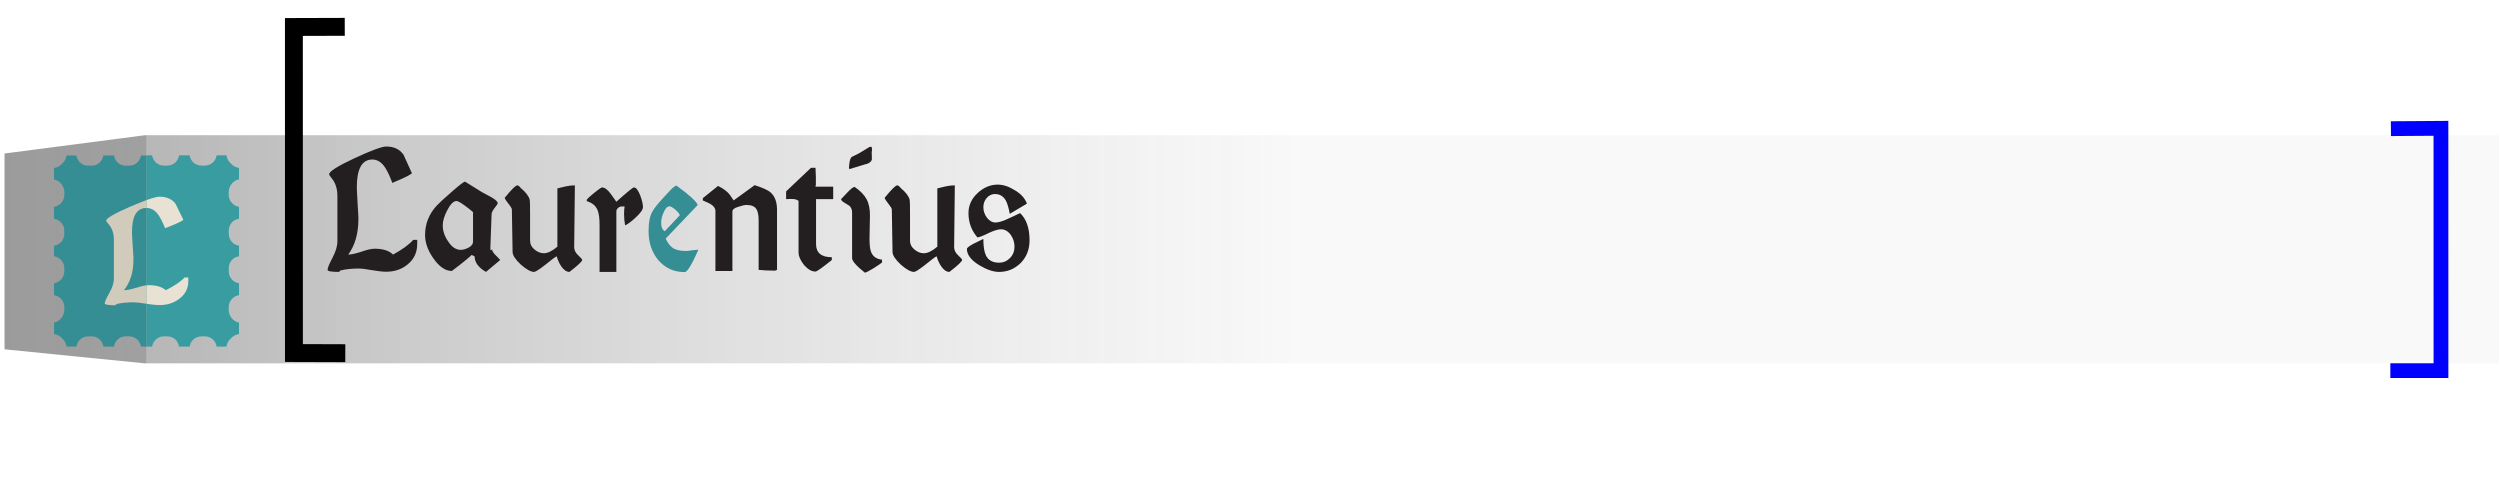
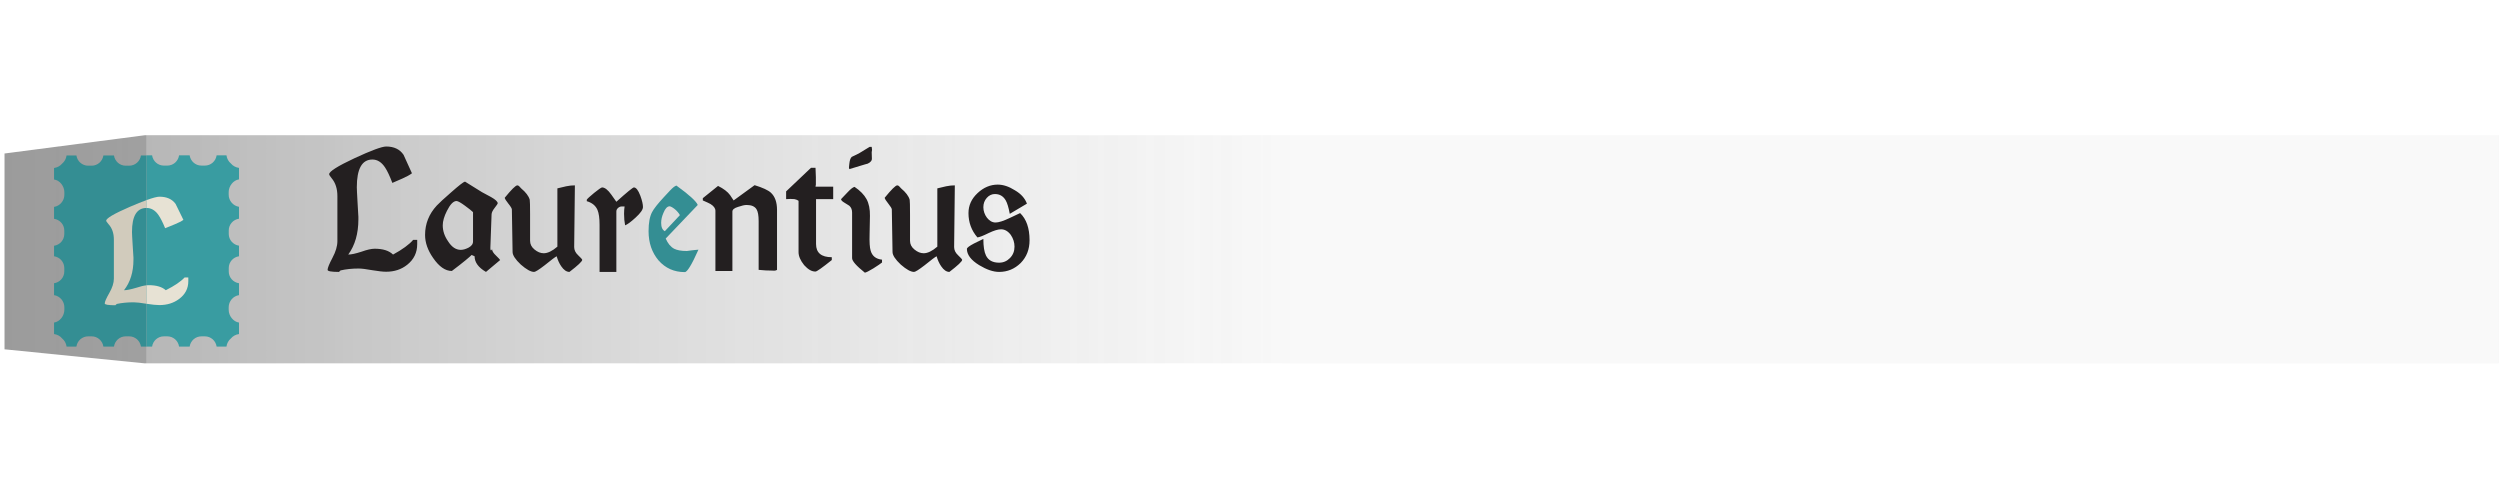
<svg xmlns="http://www.w3.org/2000/svg" xmlns:ns1="http://www.openswatchbook.org/uri/2009/osb" xmlns:xlink="http://www.w3.org/1999/xlink" width="1000" height="200" viewBox="0 0 850 833.333" id="svg2" version="1.1">
  <defs id="defs4">
    <linearGradient id="linearGradient4181">
      <stop style="stop-color:#5a5a5a;stop-opacity:1" offset="0" id="stop4183" />
      <stop style="stop-color:#0000ff;stop-opacity:0;" offset="1" id="stop4185" />
    </linearGradient>
    <linearGradient id="linearGradient4178">
      <stop style="stop-color:#5a5a5a;stop-opacity:1" offset="0" id="stop4180" />
      <stop id="stop4189" offset="0.108" style="stop-color:#5a5a5a;stop-opacity:0.953" />
      <stop id="stop4194" offset="0.109" style="stop-color:#828282;stop-opacity:0.953" />
      <stop style="stop-color:#e8e8e8;stop-opacity:0.482" offset="1" id="stop4196" />
    </linearGradient>
    <linearGradient id="linearGradient4299" ns1:paint="solid">
      <stop style="stop-color:#c38300;stop-opacity:1;" offset="0" id="stop4301" />
    </linearGradient>
    <marker orient="auto" refY="0" refX="0" id="Arrow1Lstart" style="overflow:visible">
      <path id="path4178" d="M 0,0 5,-5 -12.5,0 5,5 0,0 Z" style="fill:#000000;fill-opacity:1;fill-rule:evenodd;stroke:#000000;stroke-width:1pt;stroke-opacity:1" transform="matrix(0.8,0,0,0.8,10,0)" />
    </marker>
    <filter style="color-interpolation-filters:sRGB" id="filter3209">
      <feGaussianBlur stdDeviation="4" result="result8" id="feGaussianBlur3211" />
      <feOffset dx="4" dy="4" result="result11" id="feOffset3213" />
      <feComposite result="result6" in="SourceGraphic" operator="in" in2="result11" id="feComposite3215" />
      <feFlood result="result10" in="result6" flood-opacity="1" flood-color="rgb(0,0,0)" id="feFlood3217" />
      <feBlend mode="normal" in="result6" in2="result10" id="feBlend3219" />
      <feComposite result="result2" operator="in" in2="SourceGraphic" id="feComposite3221" />
    </filter>
    <filter style="color-interpolation-filters:sRGB" id="filter8612">
      <feFlood flood-opacity="0.301" flood-color="rgb(0,0,0)" result="flood" id="feFlood8614" />
      <feComposite in="flood" in2="SourceGraphic" operator="in" result="composite1" id="feComposite8616" />
      <feGaussianBlur stdDeviation="2" result="blur" id="feGaussianBlur8618" />
      <feOffset dx="5.4" dy="-0.4" result="offset" id="feOffset8620" />
      <feComposite in="SourceGraphic" in2="offset" operator="over" result="composite2" id="feComposite8622" />
    </filter>
    <clipPath clipPathUnits="userSpaceOnUse" id="clipPath4503">
      <path d="m 300,300 4499.41,0 0,3181.4 -4499.41,0 z" id="path4501" />
    </clipPath>
    <linearGradient xlink:href="#linearGradient4178" id="linearGradient4184" x1="-1647.815" y1="-217.88" x2="500.455" y2="-217.88" gradientUnits="userSpaceOnUse" />
    <linearGradient xlink:href="#linearGradient4181" id="linearGradient4187" x1="-1647.815" y1="-217.88" x2="2506.581" y2="-217.88" gradientUnits="userSpaceOnUse" />
  </defs>
  <g id="layer1" transform="translate(0,633.3333)">
    <path style="opacity:0.602;fill:url(#linearGradient4184);fill-opacity:1;stroke:url(#linearGradient4187);stroke-width:0;stroke-miterlimit:4.1;stroke-dasharray:none;stroke-opacity:0" d="m -1650.792,-377.519 234.474,-30.515 3922.899,0 0,380.307 -3923.425,0 -233.948,-23.412 z" id="rect4136" />
-     <path style="fill:none;fill-opacity:1;fill-rule:evenodd;stroke:#0000ff;stroke-width:24.651;stroke-linecap:butt;stroke-linejoin:miter;stroke-miterlimit:4.1;stroke-dasharray:none;stroke-dashoffset:0;stroke-opacity:1" d="m 2325.56,-15.605 84.401,-2.22e-4 -0.065,-403.866 -83.398,0.585" id="path4162" />
-     <path style="fill:none;fill-opacity:1;fill-rule:evenodd;stroke:#000000;stroke-width:29.823;stroke-linecap:butt;stroke-linejoin:miter;stroke-miterlimit:4.1;stroke-dasharray:none;stroke-dashoffset:0;stroke-opacity:1" d="m -1082.858,-44.689 -85.598,-0.281 -0.05,-543.391 84.764,-0.254" id="path4162-9" />
    <g id="g4495" transform="matrix(0.5972469,0,0,-0.5972468,-2781.707,1085.063)">
      <g id="g4497">
        <g id="g4499" clip-path="url(#clipPath4503)">
          <path d="m 2519.068,2012.67 0,7.19 c 0,16.78 12.65,31.37 28.79,33.71 l 0,33.22 c -16.14,2.34 -28.6,16.08 -28.6,32.88 l 0,9.53 c 0,16.79 12.46,30.53 28.6,32.86 l 0,14.78 0,14.79 c -16.14,2.33 -28.6,16.07 -28.6,32.86 l 0,9.53 c 0,16.79 12.46,30.54 28.6,32.88 l 0,33.22 c -16.14,2.33 -28.79,16.93 -28.79,33.71 l 0,7.19 c 0,16.79 12.65,33.27 28.79,35.6 l 0,32.08 c -8.99,1.09 -17.25,5.76 -22.64,12.33 -6.57,5.38 -11.23,13.64 -12.33,22.63 l -27.45,0 c -2.32,-16.13 -16.08,-28.59 -32.86,-28.59 l -9.54,0 c -16.78,0 -30.54,12.46 -32.87,28.59 l -29.54,0 c -2.33,-16.13 -16.09,-28.59 -32.87,-28.59 l -9.53,0 c -16.79,0 -30.54,12.46 -32.88,28.59 l -15.55,0 0,-65.86 0,-10.38 0,-190.58 0,-190.58 0,-10.38 0,-65.85 15.55,0 c 2.34,16.13 16.09,28.58 32.88,28.58 l 9.53,0 c 16.78,0 30.54,-12.45 32.87,-28.58 l 29.54,0 c 2.33,16.13 16.09,28.58 32.87,28.58 l 9.54,0 c 16.78,0 30.54,-12.45 32.86,-28.58 l 27.45,0 c 1.1,8.99 5.76,17.24 12.33,22.63 5.39,6.56 13.65,11.23 22.64,12.33 l 0,32.07 c -16.14,2.34 -28.79,18.82 -28.79,35.61" style="fill:#399ca1;fill-opacity:1;fill-rule:nonzero;stroke:none" id="path4505" />
          <path d="m 2289.798,1910.03 0,533.35 -15.56,0 c -2.34,-16.13 -16.09,-28.58 -32.88,-28.58 l -9.53,0 c -16.78,0 -30.53,12.45 -32.87,28.58 l -29.54,0 c -2.33,-16.13 -16.08,-28.58 -32.86,-28.58 l -9.55,0 c -16.78,0 -30.53,12.45 -32.86,28.58 l -27.45,0 c -1.1,-8.99 -5.76,-17.24 -12.33,-22.63 -5.39,-6.57 -13.64,-11.23 -22.63,-12.33 l 0,-32.08 c 16.13,-2.33 28.78,-18.8 28.78,-35.59 l 0,-7.2 c 0,-16.78 -12.65,-31.38 -28.78,-33.71 l 0,-33.22 c 16.13,-2.34 28.59,-16.08 28.59,-32.88 l 0,-9.53 c 0,-16.79 -12.46,-30.53 -28.59,-32.86 l 0,-14.51 0,-0.28 0,-14.5 c 16.13,-2.33 28.59,-16.07 28.59,-32.86 l 0,-9.53 c 0,-16.8 -12.46,-30.54 -28.59,-32.88 l 0,-33.22 c 16.13,-2.34 28.78,-16.93 28.78,-33.71 l 0,-7.19 c 0,-16.79 -12.65,-33.27 -28.78,-35.61 l 0,-32.07 c 8.99,-1.1 17.24,-5.77 22.63,-12.33 6.57,-5.39 11.23,-13.64 12.33,-22.63 l 27.45,0 c 2.33,16.13 16.08,28.58 32.86,28.58 l 9.55,0 c 16.78,0 30.53,-12.45 32.86,-28.58 l 29.54,0 c 2.34,16.13 16.09,28.58 32.87,28.58 l 9.53,0 c 16.79,0 30.54,-12.45 32.88,-28.58 l 15.56,0" style="fill:#348e93;fill-opacity:1;fill-rule:nonzero;stroke:none" id="path4507" />
          <path d="m 4037.537,2122.063 -20.028,0.525 -19.526,1.575 0,136.32 c 0,15.427 -1.95,26.309 -5.864,32.627 -4.889,8.058 -14.165,12.096 -27.841,12.096 -5.544,0 -13.357,-1.756 -23.44,-5.268 -10.738,-3.151 -16.114,-7.55 -16.114,-13.146 l 0,-165.78 -47.382,0 0,167.88 c 0,7.008 -4.569,13.327 -13.677,18.956 -1.63,1.05 -4.219,2.363 -7.813,3.939 -3.579,1.576 -8.133,3.594 -13.662,6.056 l 0,6.319 42.478,34.203 c 15.626,-7.73 26.866,-16.314 33.705,-25.784 l 9.763,-14.738 58.607,42.623 c 22.785,-7.024 37.924,-14.049 45.432,-21.041 11.392,-10.537 17.089,-26.506 17.089,-47.891 l 0,-167.372 c -3.259,-2.101 -7.158,-2.807 -11.727,-2.101 z m 120.626,199.457 0,-125.241 c 0,-24.585 14.652,-36.845 43.955,-36.845 l 0,-7.894 c -26.699,-21.418 -41.838,-32.102 -45.417,-32.102 -10.098,-0.345 -20.683,5.597 -31.756,17.889 -10.418,12.966 -15.611,25.078 -15.611,36.32 l 0,143.147 c -2.62,2.101 -6.366,3.676 -11.24,4.727 l -11.24,0.525 -12.2,-0.525 0,21.582 69.344,65.78 12.702,0 0.975,-26.309 0,-20.532 c -0.32,-1.756 -0.564,-3.069 -0.731,-3.939 -0.168,-0.886 -0.244,-1.51 -0.244,-1.838 l 49.316,0 0,-34.745 z m 155.305,131.051 0.487,-16.839 c 0.64,-6.319 -3.259,-11.406 -11.727,-15.263 -1.295,-0.361 -3.579,-0.985 -6.838,-1.838 -3.259,-0.886 -7.646,-2.216 -13.19,-3.955 l -31.253,-9.47 -0.975,4.727 0.975,9.486 c 0.975,10.159 3.259,16.839 6.838,19.99 l 19.541,9.47 30.278,18.431 5.864,0 0.975,-8.419 c 0,-0.722 -0.335,-2.823 -0.975,-6.319 z m 4.874,-324.19 c -12.047,-7.369 -20.013,-11.406 -23.927,-12.112 -23.775,18.956 -35.654,32.447 -35.654,40.538 l 0,127.359 c 0,8.058 -2.604,14.377 -7.813,18.94 l -15.139,9.47 c -5.209,3.167 -7.813,6.138 -7.813,8.945 l 18.551,19.481 c 8.148,8.764 14.499,13.688 19.053,14.738 15.627,-10.537 26.775,-21.943 33.461,-34.219 6.671,-12.293 9.854,-27.884 9.519,-46.84 l -0.975,-50.517 c -0.655,-22.813 0.32,-38.257 2.924,-46.315 4.234,-15.099 14.819,-23.502 31.756,-25.258 l 0,-7.894 c -3.259,-2.807 -11.24,-8.255 -23.942,-16.314 z m 211.963,-9.995 c -8.148,0 -15.794,5.252 -22.952,15.789 -5.544,8.058 -9.763,17.364 -12.702,27.884 -3.899,-1.756 -15.139,-10.176 -33.69,-25.258 -15.961,-12.293 -25.739,-18.415 -29.303,-18.415 -9.123,0 -21.49,6.827 -37.117,20.515 -15.322,14.377 -22.952,26.145 -22.952,35.27 l -1.965,118.414 c 0,2.79 -3.259,8.239 -9.763,16.314 -6.199,7.714 -9.61,13.146 -10.25,16.314 18.871,23.158 30.583,34.728 35.152,34.728 1.965,0 3.747,-0.886 5.376,-2.626 l 5.376,-5.793 c 13.022,-10.881 21.003,-21.418 23.927,-31.577 0.64,-2.807 0.975,-16.839 0.975,-42.097 l 0,-72.624 c 0,-9.486 4.067,-17.561 12.215,-24.208 8.453,-7.041 17.089,-10.537 25.892,-10.537 11.057,0 23.744,6.138 38.091,18.415 l 0,162.628 24.415,5.793 c 8.133,1.74 16.266,2.626 24.415,2.626 l -1.95,-172.098 c 0,-8.419 3.579,-15.969 10.738,-22.632 7.493,-7.024 11.392,-11.39 11.727,-13.146 0,-4.218 -11.895,-15.444 -35.654,-33.678 z m 198.773,24.733 c -16.936,-16.511 -36.964,-24.733 -60.084,-24.733 -16.266,0 -34.832,6.302 -55.667,18.94 -22.785,14.032 -34.192,29.115 -34.192,45.265 0,3.151 6.671,8.239 20.028,15.263 l 25.892,12.621 c 0,-21.057 2.437,-36.501 7.311,-46.315 6.519,-13.343 18.733,-19.99 36.629,-19.99 11.727,0 21.825,4.284 30.293,12.9 8.468,8.584 12.687,19.202 12.687,31.823 0,11.587 -3.412,22.452 -10.25,32.644 -7.813,10.52 -16.936,15.789 -27.354,15.789 -8.468,0 -20.028,-3.529 -34.665,-10.537 -15.642,-7.73 -26.044,-11.751 -31.268,-12.096 -16.601,19.284 -24.902,41.917 -24.902,67.881 0,21.401 8.468,39.996 25.389,55.785 16.936,15.805 35.654,23.683 56.17,23.683 15.307,0 31.253,-5.252 47.854,-15.789 16.936,-9.831 28.176,-22.288 33.705,-37.354 l -47.854,-28.426 c -3.259,17.528 -7.006,30.002 -11.24,37.371 -6.838,11.915 -16.921,17.889 -30.278,17.889 -8.788,0 -16.358,-3.611 -22.709,-10.783 -6.351,-7.205 -9.519,-15.887 -9.519,-26.063 0,-5.252 0.899,-10.438 2.681,-15.509 1.797,-5.104 4.234,-9.667 7.326,-13.688 3.092,-4.037 6.671,-7.287 10.738,-9.749 4.082,-2.462 8.544,-3.676 13.433,-3.676 8.788,0 22.313,4.382 40.544,13.162 l 27.841,13.146 c 17.576,-16.839 26.364,-42.097 26.364,-75.775 0,-25.619 -8.301,-46.84 -24.902,-63.679 l 0,0" style="fill:#231f20;fill-opacity:1;fill-rule:nonzero;stroke:none" id="path4509" />
          <path d="m 3791.885,2117.861 c -29.639,0 -54.053,10.865 -73.259,32.627 -18.566,22.107 -27.841,49.286 -27.841,81.569 0,23.158 3.259,40.866 9.763,53.159 5.209,9.814 15.962,23.486 32.243,41.047 l 17.089,18.415 c 7.813,8.419 13.997,13.343 18.566,14.738 35.807,-25.98 55.667,-44.034 59.582,-54.209 l -89.388,-93.681 c 5.864,-13.671 13.677,-23.158 23.455,-28.41 8.133,-4.218 19.861,-6.319 35.152,-6.319 l 16.616,2.101 c 9.763,1.05 15.139,1.592 16.114,1.592 -18.566,-41.769 -31.268,-62.629 -38.092,-62.629 z m -18.566,166.305 c -2.269,2.79 -4.798,5.432 -7.569,7.894 -2.772,2.446 -5.62,4.546 -8.544,6.302 -2.924,1.756 -5.376,2.807 -7.326,3.168 -6.838,0 -12.702,-6.155 -17.576,-18.431 -4.234,-9.47 -6.351,-18.776 -6.351,-27.884 0,-11.932 3.412,-19.662 10.25,-23.158 l 42.006,44.723 c -0.975,2.117 -2.604,4.563 -4.889,7.386" style="fill:#348e93;fill-opacity:1;fill-rule:nonzero;stroke:none" id="path4511" />
          <path d="m 3017.308,2138.376 c -16.282,-12.998 -35.822,-19.465 -58.607,-19.465 -4.569,0 -10.007,0.345 -16.358,1.05 -6.351,0.706 -13.768,1.756 -22.236,3.151 -17.241,3.168 -30.111,4.743 -38.579,4.743 -18.231,0 -35,-1.772 -50.306,-5.268 l -4.386,-4.202 c -21.17,0 -31.756,1.92 -31.756,5.777 0,5.268 4.569,16.494 13.677,33.694 9.123,17.167 13.677,32.627 13.677,46.299 l 0,125.799 c 0,20.679 -5.376,37.354 -16.114,49.992 -4.554,5.597 -6.838,9.289 -6.838,11.045 0,7.714 23.607,22.632 70.822,44.74 46.879,21.73 76.35,32.627 88.398,32.627 21.81,0 37.924,-7.73 48.357,-23.158 l 23.44,-51.584 c -3.259,-2.445 -7.173,-4.907 -11.727,-7.369 -4.554,-2.462 -9.61,-4.907 -15.139,-7.353 l -27.841,-12.112 c -7.158,18.94 -13.829,33.153 -20.028,42.623 -9.763,15.083 -21.642,22.632 -35.654,22.632 -28.968,0 -43.468,-25.784 -43.468,-77.351 0,-2.478 0.168,-7.123 0.503,-13.95 0.32,-6.844 0.807,-15.887 1.462,-27.113 l 1.95,-33.678 c 0.335,-2.806 0.487,-5.449 0.487,-7.894 0,-2.462 0,-4.727 0,-6.844 0,-39.652 -9.443,-72.46 -28.329,-98.407 8.148,0 20.348,2.626 36.629,7.894 15.642,5.596 28.009,8.419 37.132,8.419 23.105,0 40.193,-5.449 51.266,-16.314 26.379,14.377 45.097,28.048 56.17,41.047 l 11.24,0 0,-12.112 c 0,-23.519 -9.291,-42.623 -27.841,-57.361 z m 219.776,-19.99 c -21.17,12.26 -31.756,26.834 -31.756,43.673 l -8.301,3.676 c -2.269,-2.462 -7.965,-7.451 -17.089,-14.984 -9.123,-7.55 -21.81,-17.463 -38.091,-29.739 -18.246,0 -35.655,12.112 -52.256,36.32 -14.987,21.385 -22.465,42.803 -22.465,64.204 0,31.216 10.905,58.575 32.715,82.094 6.503,7.008 19.861,19.284 40.041,36.845 21.825,19.284 34.68,29.279 38.594,29.985 l 47.367,-29.46 25.404,-13.688 c 12.367,-7.024 18.551,-12.818 18.551,-17.364 0,-1.411 -2.772,-5.629 -8.301,-12.637 -5.529,-7.024 -8.468,-12.982 -8.788,-17.889 l -3.427,-94.731 c 0,-3.873 0.655,-5.974 1.965,-6.319 l 2.924,3.167 c 0,-4.924 3.579,-10.717 10.738,-17.381 7.173,-7.024 11.072,-11.226 11.727,-12.621 z m -36.142,166.83 c -3.914,3.84 -11.392,9.814 -22.465,17.889 -11.392,8.419 -19.221,12.802 -23.44,13.163 -8.803,0 -17.759,-9.142 -26.866,-27.375 -7.813,-15.444 -11.727,-28.951 -11.727,-40.522 0,-15.444 4.889,-30.182 14.652,-44.215 10.098,-16.133 21.978,-24.208 35.654,-24.208 6.184,0 13.19,1.92 21.003,5.793 8.788,4.563 13.19,10.34 13.19,17.364 z m 269.092,-166.83 c -8.133,0 -15.794,5.252 -22.952,15.789 -5.544,8.058 -9.763,17.364 -12.687,27.884 -3.914,-1.756 -15.139,-10.176 -33.705,-25.258 -15.946,-12.293 -25.724,-18.415 -29.303,-18.415 -9.108,0 -21.49,6.827 -37.117,20.515 -15.307,14.377 -22.952,26.145 -22.952,35.27 l -1.965,118.414 c 0,2.79 -3.244,8.239 -9.763,16.314 -6.184,7.714 -9.595,13.146 -10.25,16.314 18.87,23.158 30.598,34.728 35.167,34.728 1.95,0 3.732,-0.886 5.361,-2.626 l 5.376,-5.793 c 13.022,-10.881 21.003,-21.418 23.927,-31.577 0.655,-2.807 0.99,-16.839 0.99,-42.097 l 0,-72.624 c 0,-9.486 4.066,-17.561 12.2,-24.208 8.468,-7.041 17.089,-10.537 25.892,-10.537 11.057,0 23.76,6.138 38.092,18.415 l 0,162.628 24.414,5.793 c 8.133,1.74 16.282,2.626 24.43,2.626 l -1.965,-172.098 c 0,-8.419 3.594,-15.969 10.753,-22.632 7.478,-7.024 11.392,-11.39 11.712,-13.146 0,-4.218 -11.88,-15.444 -35.654,-33.678 z m 185.111,152.092 c -13.357,-12.293 -23.287,-19.662 -29.791,-22.107 -1.965,9.815 -2.939,20.532 -2.939,32.102 0,7.369 0.487,14.213 1.477,20.532 l -8.316,0 c -3.579,0 -6.915,-1.411 -10.006,-4.218 -3.107,-2.807 -4.645,-5.974 -4.645,-9.47 l 0,-168.931 -46.879,0 0,131.56 c 0,18.595 -1.95,32.447 -5.864,41.589 -5.209,11.915 -15.139,19.99 -29.791,24.208 l 0,4.202 c 1.31,2.445 8.133,8.764 20.515,18.94 11.712,9.486 19.038,14.558 21.978,15.28 7.813,0 16.434,-6.68 25.877,-20.006 l 14.164,-20.006 c 29.303,26.325 45.585,39.652 48.844,40.013 6.184,0 12.215,-7.747 18.079,-23.158 4.874,-13.343 7.311,-23.88 7.311,-31.593 0,-7.024 -6.671,-16.675 -20.013,-28.935 l 0,0" style="fill:#231f20;fill-opacity:1;fill-rule:nonzero;stroke:none" id="path4513" />
          <path d="m 2289.798,2318.78 c -12.64,-4.59 -28.1,-10.81 -46.47,-18.72 -44.03,-19.13 -66.05,-32.04 -66.05,-38.72 0,-1.52 2.12,-4.71 6.38,-9.56 10.02,-10.93 15.03,-25.36 15.03,-43.28 l 0,-108.87 c 0,-11.84 -4.25,-25.21 -12.75,-40.08 -8.51,-14.89 -12.76,-24.6 -12.76,-29.16 0,-3.34 9.87,-5.01 29.62,-5.01 l 4.09,3.65 c 14.27,3.03 29.91,4.56 46.92,4.56 7.9,0 19.89,-1.38 35.99,-4.11 l 0,51.57 c -7.7,-0.82 -17.25,-3.11 -28.7,-6.93 -15.19,-4.55 -26.57,-6.83 -34.16,-6.83 17.61,22.47 26.41,50.87 26.41,85.18 0,1.82 0,3.8 0,5.92 0,2.13 -0.15,4.4 -0.45,6.84 l -1.82,29.15 c -0.61,9.72 -1.07,17.54 -1.37,23.46 -0.31,5.92 -0.46,9.95 -0.46,12.07 0,44.64 13.51,66.96 40.55,66.96 l 0,21.91" style="fill:#d1cbbc;fill-opacity:1;fill-rule:nonzero;stroke:none" id="path4515" />
          <path d="m 2406.408,2092.35 0,10.47 -10.48,0 c -10.33,-11.24 -27.78,-23.08 -52.38,-35.53 -10.33,9.41 -26.27,14.12 -47.83,14.12 -1.82,0 -3.82,-0.13 -5.92,-0.36 l 0,-51.57 c 7.89,-1.21 14.8,-2.12 20.72,-2.73 5.92,-0.61 11.01,-0.91 15.26,-0.91 21.25,0 39.47,5.61 54.66,16.85 17.31,12.76 25.97,29.31 25.97,49.66 z m -24.6,164.89 c 4.25,2.12 7.9,4.25 10.93,6.38 l -21.86,44.64 c -9.73,13.36 -24.75,20.04 -45.1,20.04 -6.52,0 -18.54,-3.19 -35.98,-9.52 l 0,-21.91 c 13.05,0 24.14,-6.53 33.25,-19.58 5.76,-8.2 11.99,-20.5 18.68,-36.9 l 25.96,10.48 c 5.16,2.12 9.87,4.25 14.12,6.37" style="fill:#e7e2d4;fill-opacity:1;fill-rule:nonzero;stroke:none" id="path4517" />
        </g>
      </g>
    </g>
    <rect style="opacity:0.692;fill:#4e4eb1;fill-opacity:0;stroke-width:4;stroke-miterlimit:4;stroke-dasharray:none" id="rect4334" width="4.464" height="5.952" x="-1784.822" y="246.131" />
  </g>
</svg>
